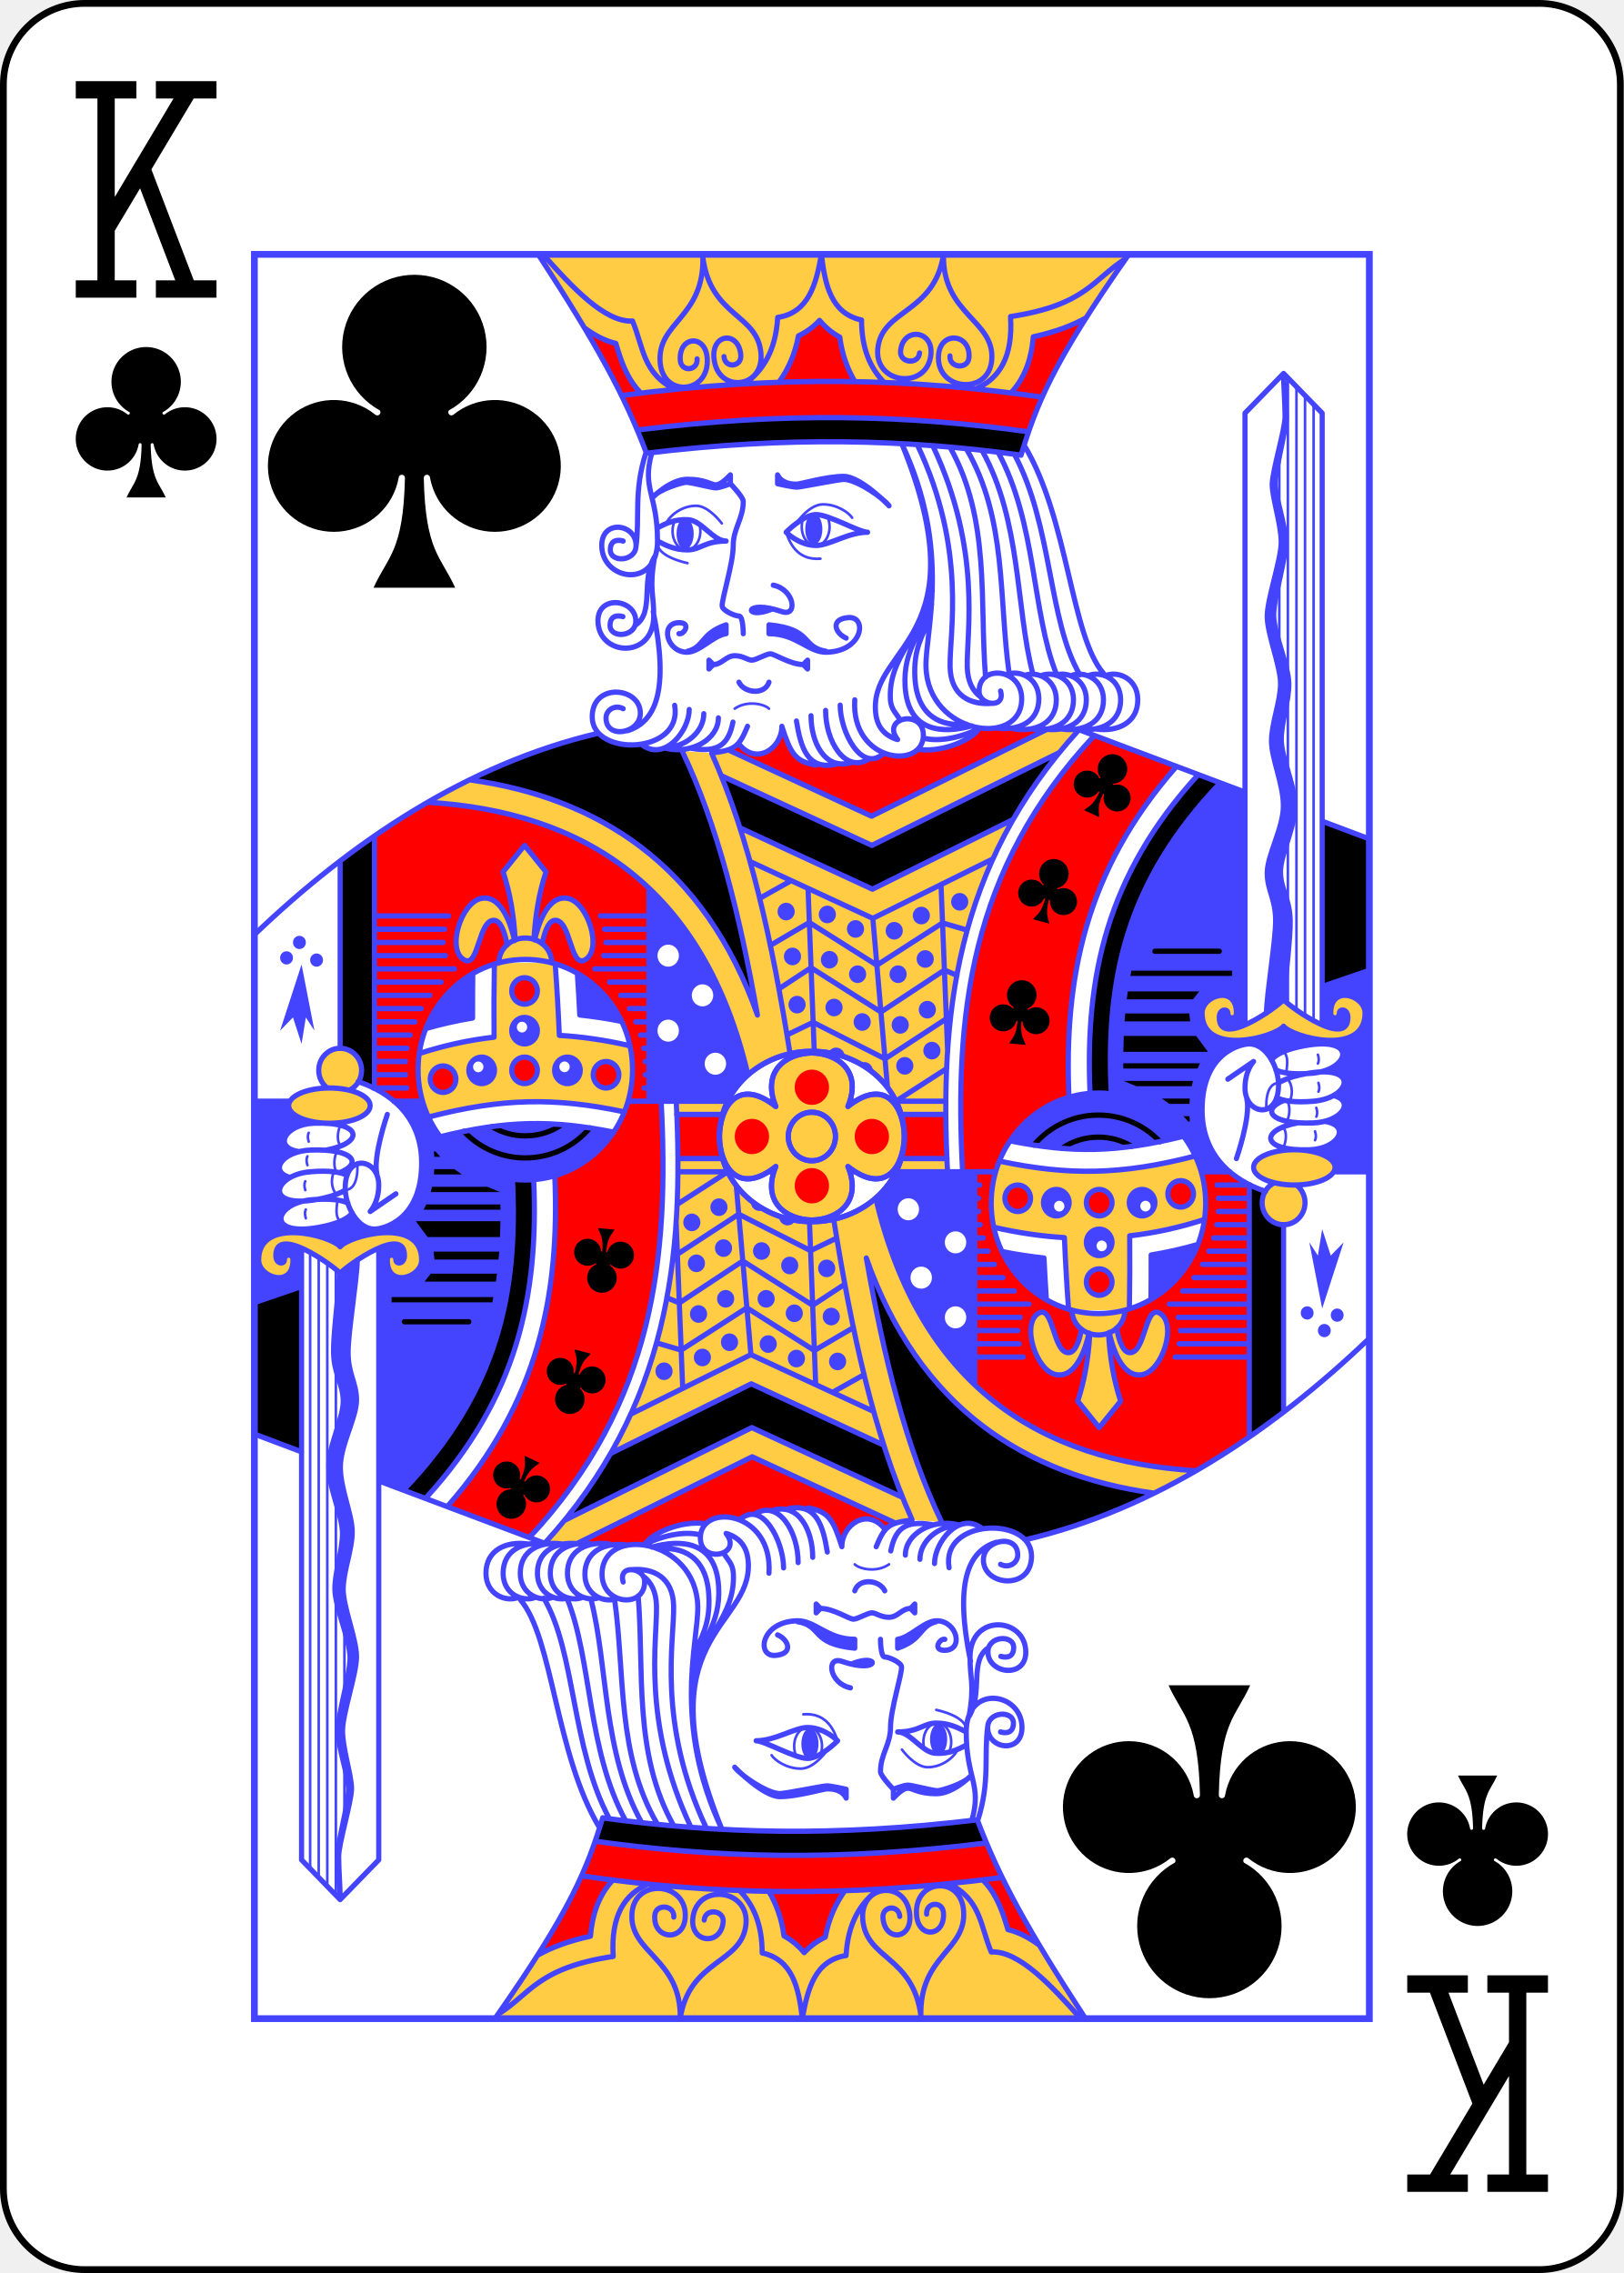
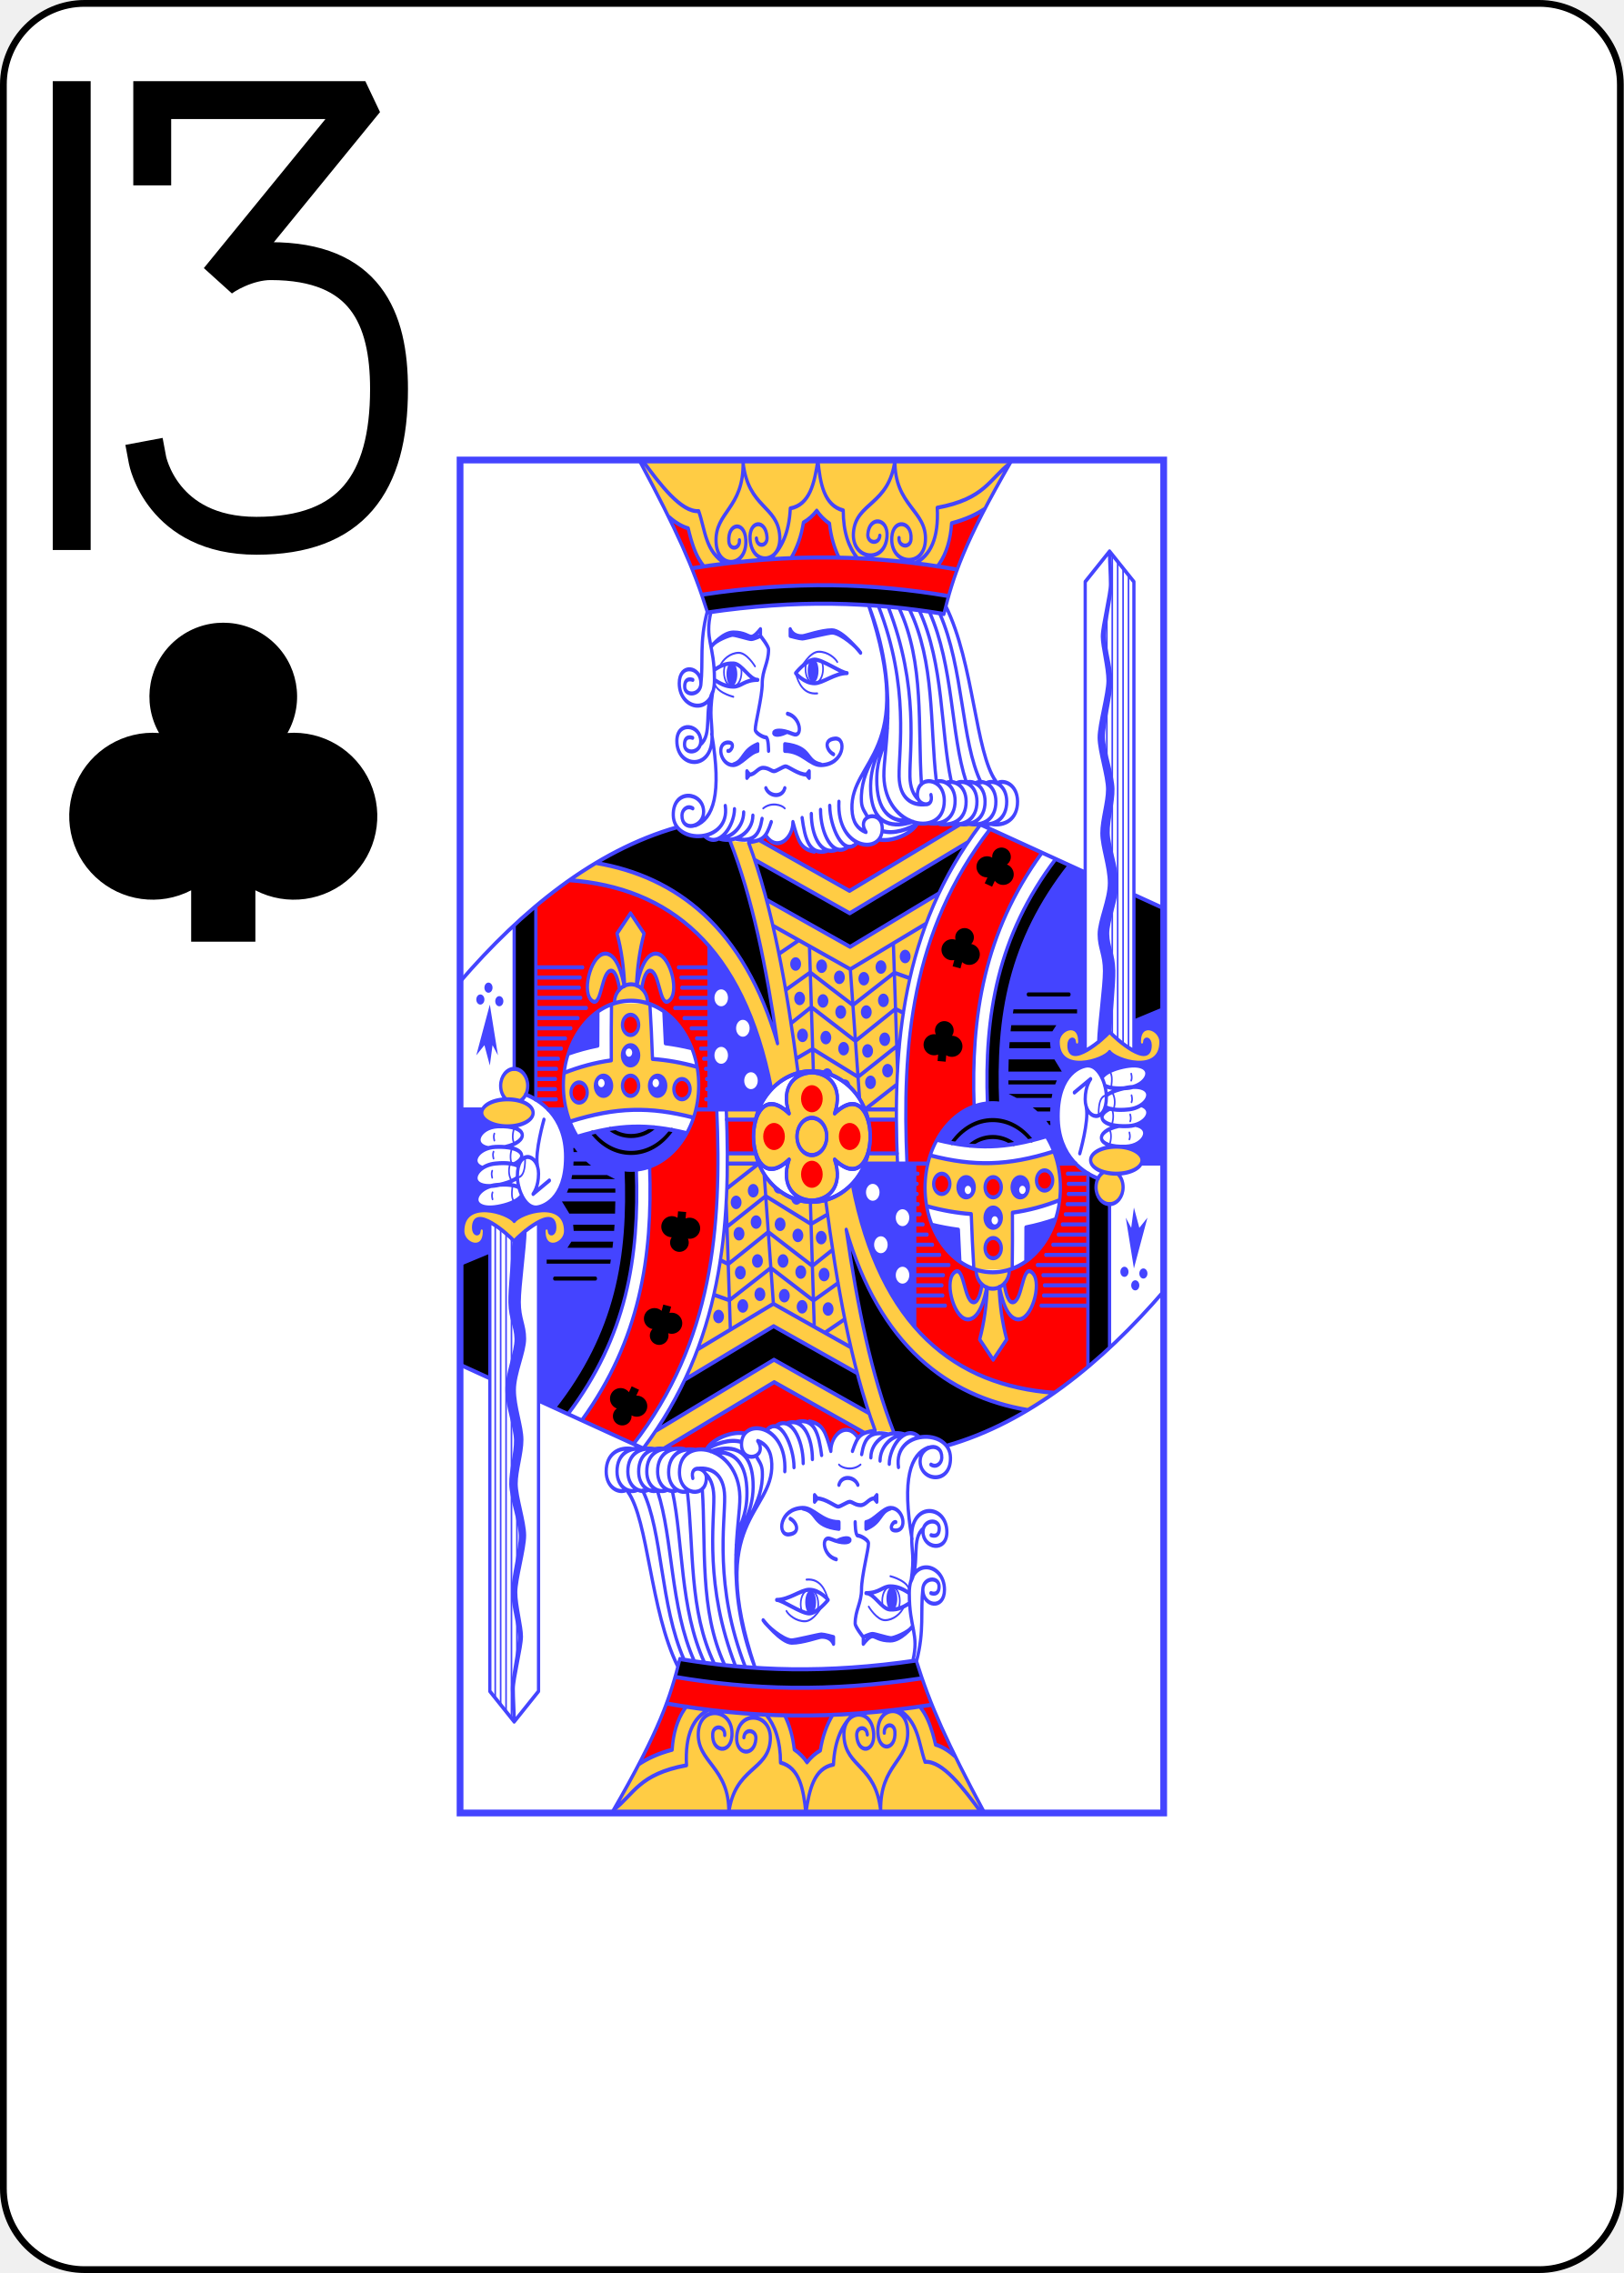
<svg xmlns="http://www.w3.org/2000/svg" xmlns:xlink="http://www.w3.org/1999/xlink" class="card" face="KC" height="3.5in" preserveAspectRatio="none" viewBox="-120 -168 240 336" width="2.5in">
  <defs>
    <symbol id="VCK" viewBox="-500 -500 1000 1000" preserveAspectRatio="xMinYMid">
-       <path d="M-285 -460L-85 -460M-185 -460L-185 460M-285 460L-85 460M85 -460L285 -460M185 -440L-170 155M85 460L285 460M185 440L-10 -70" stroke="black" stroke-width="80" stroke-linecap="square" stroke-miterlimit="1.5" fill="none" />
+       <path d="M-320 450L-320 -460M-150 -320L-150 -460L300 -460L-10 -80C-00 -90 50 -120 100 -120C300 -120 350 0 350 150C350 350 270 460 70 460C-130 460 -160 300 -160 300" stroke="black" stroke-width="80" stroke-linecap="square" stroke-miterlimit="1.5" fill="none" />
    </symbol>
    <symbol id="SCK" viewBox="-600 -600 1200 1200" preserveAspectRatio="xMinYMid">
-       <path d="M30 150C35 385 85 400 130 500L-130 500C-85 400 -35 385 -30 150A10 10 0 0 0 -50 150A210 210 0 1 1 -124 -51A10 10 0 0 0 -110 -65A230 230 0 1 1 110 -65A10 10 0 0 0 124 -51A210 210 0 1 1 50 150A10 10 0 0 0 30 150Z" fill="black" />
+       <path d="M-100 500L100 500L100 340A260 260 0 1 0 200 -150A230 230 0 1 0 -200 -150A260 260 0 1 0 -100 340Z" fill="black" />
    </symbol>
    <symbol id="CK6" preserveAspectRatio="none" viewBox="0 0 1300 2000">
      <path stroke="#44F" stroke-linecap="round" stroke-linejoin="round" stroke-width="3" fill="none" d="M1205,585.225V501.004M1205,664.064V585.225M1205,736.068V664.064M1205,476.729V140M1235,868.537V170M1225,862.945V160M1215,856.566V150M1205,849.232V796.725M1195,230.035V218.912M1195,285.711V230.035M1195,370.186l10e-5,-27.113M1195,440.066V370.186M1200.558,904.105c3.887,4.861 4.604,9.572 2.486,23.824M1205,935c3.887,4.861 6.708,14.032 2.537,24.384M1203.41,958.186c3.887,4.861 4.655,15.264 0.895,23.768M1199.847,989.828c3.887,4.861 3.629,14.443 0.074,22.537M1240,907.258c1.276,3.844 1.458,7.25 0,10M1240.616,939.218c1.276,3.844 1.458,7.25 0,10M1238.152,967.503c1.276,3.844 1.458,7.25 0,10M1236.642,994.179c1.276,3.844 1.458,7.25 0,10M1193.849,939.442C1177.135,940 1180,970 1180,970M480,305c5,-10 19.189,-20 35,-20 15,0 30,20 30,20M630,307.109c0,0 15.591,-23.505 32.587,-23.701 16.869,-0.194 30.733,9.623 34.403,15.199M620,315c5,15 14.811,31.867 40,30M470,325c-3.264,17.638 35,25 35,25M518.899,305.825c0.711,2.408 1.101,5.027 1.101,7.767 0,11.823 -7.264,21.408 -16.225,21.408 -8.961,0 -16.225,-9.585 -16.225,-21.408 0,-4.157 0.898,-8.038 2.453,-11.323M668.26,297.641c1.512,3.253 2.383,7.08 2.383,11.175 0,11.823 -7.264,21.408 -16.225,21.408 -8.961,0 -16.225,-9.585 -16.225,-21.408 0,-3.679 0.703,-7.142 1.943,-10.166M560,515c15,-10 35,-5 40,0" />
-       <use xlink:href="#SCK" height="90" width="90" transform="translate(893,859)scale(1,0.972)rotate(5)translate(-45,-45)" />
-       <use xlink:href="#SCK" height="90" width="90" transform="translate(927,721)scale(1,0.972)rotate(15)translate(-45,-45)" />
-       <use xlink:href="#SCK" height="90" width="90" transform="translate(992,601)scale(1,0.972)rotate(25)translate(-45,-45)" />
+       <use xlink:href="#SCK" height="90" width="90" transform="translate(893,859)scale(1,0.8)rotate(5)translate(-45,-45)" />
+       <use xlink:href="#SCK" height="90" width="90" transform="translate(927,721)scale(1,0.8)rotate(15)translate(-45,-45)" />
+       <use xlink:href="#SCK" height="90" width="90" transform="translate(992,601)scale(1,0.8)rotate(25)translate(-45,-45)" />
    </symbol>
    <symbol id="CK5" preserveAspectRatio="none" viewBox="0 0 1300 2000">
      <path stroke="#44F" stroke-linecap="round" stroke-linejoin="round" stroke-width="6" fill="none" d="M522.899,3.48c9.297,67.907 63.934,63.432 67.753,108.843 3.441,40.921 -51.645,45.49 -54.872,4.551 -2.181,-27.669 29.204,-29.893 31.355,-2.601 1.075,13.646 -18.522,15.272 -19.597,1.625M522.899,3.48C524.357,72.037 469.728,76.624 473.07,122.076c3.011,40.956 58.098,36.388 54.872,-4.551 -2.181,-27.669 -33.506,-24.692 -31.355,2.601 1.075,13.646 20.673,12.021 19.597,-1.625M803.52,0.008c-1.617,68.432 60.021,74.375 56.2,119.751 -3.446,40.92 -65.701,35.012 -62.012,-5.886 2.493,-27.641 37.895,-23.902 35.436,3.364 -1.229,13.633 -23.377,11.53 -22.147,-2.102M803.499,0.01C792.848,67.581 731.196,61.822 726.837,107.146c-3.931,40.874 58.324,46.784 62.012,5.886 2.493,-27.641 -32.977,-30.629 -35.436,-3.364 -1.229,13.633 20.918,15.735 22.147,2.102M881.76,157.364c1.162,-1.191 2.297,-2.424 3.404,-3.7 13.508,-15.578 21.043,-36.194 22.979,-60.173C934.565,87.882 954.374,80.312 970,71.807M840.764,152.609C868.581,141.054 884.669,116.444 881.616,70.528 970.038,57.493 977.856,28.05 1016.116,4.804M384.638,83.186c11.354,8.151 23.456,14.705 36.844,17.809 3.267,10.612 6.91,23.055 14.428,36.765 3.727,6.796 8.659,13.439 14.821,19.612M490.657,153.044C452.771,135.41 453.483,104.497 440.895,75.58 408.942,77.337 370.459,37.367 336.36,-0.2M611.364,145.179c10.925,-14.516 19.051,-32.222 22.987,-52.756 9.534,-4.369 17.877,-10.464 24.628,-17.581 6.334,7.509 14.316,14.094 23.585,19.026 2.55,19.152 8.806,36.11 17.69,50.523M661.111,-4.759348e-7C654.888,34.596 646.015,66.138 610.121,71.521 608.01,108.173 593.554,131.478 571.811,146.878M734.47,145.372C718.002,129.079 707.963,106.586 707.944,74.453 672.417,66.93 665.355,34.91 661.111,-4.759348e-7c0,0 0,0 0,0M1019.418,0.214C930.312,123.368 911.818,170.701 893.877,227.738M331.331,0.603C399.557,102.391 431.379,159.184 457.191,225.525M446.332,199.147c173.564,-21.015 316.127,-17.023 456.431,1.998M457.051,225.432c165.82,-19.487 302.234,-15.745 436.89,2.144M428.129,160.035c187.255,-23.821 340.462,-19.284 490.611,1.877M-0.065,771.262C113.128,665.907 248.106,577.56 401.371,542.796M1155,609.634 959.395,538.071M1300,662.683l-55,-20.122M924.371,538.304 719.572,636.91 552.273,561.626M544.177,590.88 720,670 938.568,564.763M566.03,650.06l154.613,69.575 163.991,-78.958M577.896,688.297l143.174,64.427 140.143,-67.476M647.054,757.407l78.748,48.387 76.561,-47.889M649.065,808.666l81.47,50.197 74.01,-47.519M651.494,870.604l83.774,41.328 71.531,-45.383M800.589,714.438l7.728,189.336M625.965,709.928l-36.854,20.102M647.055,757.407l-45.62,26.06M649.065,808.666l-37.577,23.997M651.494,870.604 620.961,884.876M802.363,757.904l28.806,8.172M806.798,866.548l4.647,2.216M804.545,811.344l14.644,6.01M605.783,960 599.283,960M700.717,960l-6.5,-10e-6M460,960 460,718.461M440.885,924.274a125,125 0 0 1 -125,125 125,125 0 0 1 -125,-125 125,125 0 0 1 125,-125 125,125 0 0 1 125,125v0M961.508,538.871C815.969,693.799 799.004,865.22 808.188,1039.996M825.704,1039.985C816.305,864.718 832.722,697.903 979.428,545.419M949.775,955.531C943.889,822.19 968.125,698.475 1075.097,580.488M999.086,951.68C992.442,822.224 1015.816,711.505 1126.139,599.147M974.32,951.086C968.491,820.681 992.685,704.047 1100.521,589.751M677.5,1000A27.5,27.5 0 0 1 650,1027.5 27.5,27.5 0 0 1 622.5,1000 27.5,27.5 0 0 1 650,972.5 27.5,27.5 0 0 1 677.5,1000v0M692.055,965.938C709.004,925.848 680.221,905.826 650,905.238c-30.221,0.587 -59.004,20.61 -42.055,60.699 -45,-34.547 -65.377,2.234 -65.636,34.062 0.259,31.828 20.636,68.61 65.636,34.062 -16.95,40.089 11.834,60.112 42.055,60.699 30.221,-0.587 59.004,-20.61 42.055,-60.699 45,34.547 65.377,-2.234 65.636,-34.062 -0.259,-31.828 -20.636,-68.61 -65.636,-34.062v0M498.674,562.882c41.321,84.043 67.265,185.872 87.853,299.418C556.316,778.594 509.835,715.502 450.533,671.752 393.438,629.63 325.648,605.784 251.28,595.714M196.201,960H162.654M140,659.363V940M100,687.779V900M1214.918,1054.939A25,25 0 0 1 1225,1075v0a25,25 0 0 1 -25,25 25,25 0 0 1 -25,-25 25,25 0 0 1 14.281,-22.585M1179.074,1062.185C1156.123,1055.045 1105,1032.163 1105,970c0,-65 45,-75 55,-75 20,0 34.105,26.642 34.105,46.642 0,40 -39.105,33.772 -39.105,3.358 0,-20 10,-30 10,-30l-30,20M1260,1035a47.5,20 0 0 1 -47.5,20 47.5,20 0 0 1 -47.5,-20 47.5,20 0 0 1 47.5,-20 47.5,20 0 0 1 47.5,20v0M1193.849,939.442C1199.452,935.884 1208.185,932.532 1220,930v0c70,-15 59.845,26.263 15,30 -21.683,1.807 -36.039,-0.242 -43.223,-4.09M1258.165,953.489c25.294,6.414 10.023,30.033 -24.041,31.153 -50.432,1.659 -60.461,-15.413 -33.333,-25.699M1247.535,982.835c31.398,4.087 17.286,31.032 -17.147,32.231 -56.677,1.973 -59.351,-22.549 -13.184,-30.637M1185.958,913.445c3.48,-5.511 14.34,-11.303 32.413,-15.176v0c70,-15 59.845,26.263 15,30 -20.954,1.746 -35.065,-0.109 -42.474,-3.708M1157.097,957.322C1162.097,977.322 1145,1025 1145,1025M1155,873.428V180l45,-45 45,45v693.428M1105,860c0,-20 40,-32.707 40,0 0,7.453 -10,7.533 -10,0 0,-5 -9.929,-5.124 -10,5 -0.247,34.999 65,-10 75,-20 10,10 75.247,54.999 75,20 -0.071,-10.124 -10,-10 -10,-5 0,7.533 -10,7.453 -10,0 0,-32.707 40,-20 40,0 0,50 -85,27.6 -95,15 -10,12.6 -95,35 -95,-15v0M1200.408,845.624c1.908,-27.812 7.833,-71.455 7.302,-90.895 -0.682,-24.991 -10.74,-33.899 -11.286,-53.891 -0.546,-19.993 17.447,-51.39 16.765,-76.381 -0.682,-24.991 -15.3,-53.223 -15.846,-73.216 -0.546,-19.993 9.326,-45.271 8.781,-65.264 -0.546,-19.993 -17.089,-55.86 -17.634,-75.853 -0.546,-19.993 14.55,-64.526 14.005,-84.519 -0.546,-19.993 -11.856,-50.106 -12.265,-65.1 -0.409,-14.994 13.301,-62.439 12.892,-77.433C1202.711,168.078 1200.447,149.679 1200,135c-0.037,15.315 1.716,33.768 1.716,48.768 0,15 -15,62.053 -15,77.053 0,15 10.484,45.411 10.484,65.411 0,20 -16.305,64.105 -16.305,84.105 0,20 15.558,56.305 15.558,76.305 0,20 -10.558,45 -10.558,65 0,20 13.842,48.621 13.842,73.621 0,25 -18.842,55.895 -18.842,75.895 0,20 9.811,29.179 9.811,54.179 0,23.257 -10.174,80.862 -10.747,104.862M203.405,977.834c85.591,-21.582 147.294,-22.233 227.62,-5.818M279.805,804.715c-0.507,27.74 -0.591,55.303 -0.357,82.688 -30.264,3.329 -59.225,9.709 -87.14,18.529M350.728,804.292c2.057,26.958 3.642,53.992 4.812,81.079 26.316,1.508 53.676,5.313 82.16,11.718M217.225,1000.164c76.071,-18.433 129.859,-19.104 201.299,-5.165M254.644,815.468c-0.216,16.81 -0.265,33.535 -0.23,50.209 -18.617,2.97 -36.774,6.973 -54.477,11.922M428.173,869.543c-16.592,-3.257 -32.855,-5.668 -48.802,-7.302 -0.814,-15.765 -1.727,-31.52 -2.813,-47.256M330,880a15,15 0 0 1 -15,15 15,15 0 0 1 -15,-15 15,15 0 0 1 15,-15 15,15 0 0 1 15,15v0M330,835a15,15 0 0 1 -15,15 15,15 0 0 1 -15,-15 15,15 0 0 1 15,-15 15,15 0 0 1 15,15v0M330,925a15,15 0 0 1 -15,15 15,15 0 0 1 -15,-15 15,15 0 0 1 15,-15 15,15 0 0 1 15,15v0M280,925a15,15 0 0 1 -15,15 15,15 0 0 1 -15,-15 15,15 0 0 1 15,-15 15,15 0 0 1 15,15v0M235,935a15,15 0 0 1 -15,15 15,15 0 0 1 -15,-15 15,15 0 0 1 15,-15 15,15 0 0 1 15,15v0M380,925a15,15 0 0 1 -15,15 15,15 0 0 1 -15,-15 15,15 0 0 1 15,-15 15,15 0 0 1 15,15v0M425,930a15,15 0 0 1 -15,15 15,15 0 0 1 -15,-15 15,15 0 0 1 15,-15 15,15 0 0 1 15,15v0M285.242,803.2a30.653,27.5 0 0 1 -0.01,-0.7 30.653,27.5 0 0 1 30.653,-27.5 30.653,27.5 0 0 1 30.653,27.5v0a30.653,27.5 0 0 1 -0.011,0.741M303.336,777.964C300.167,763.716 289.4,725.933 265,730c-23.937,3.989 -41.639,59.017 -20,70 16.945,8.601 16.09,-46.873 35,-45 9.353,0.926 13.581,21.494 14.691,28.027M304.095,777.143c4.4e-4,0.008 8.8e-4,0.016 10e-4,0.024M325.938,776.554C327.446,750.406 331.614,724.785 340,700l-25,-30 -25,30c8.449,24.971 12.617,50.791 14.095,77.143M325.937,776.57c3e-4,-0.005 6.1e-4,-0.011 9.1e-4,-0.016M335.565,781.59C336.989,773.911 341.253,755.866 350,755c18.91,-1.873 18.055,53.601 35,45 21.639,-10.983 3.937,-66.011 -20,-70 -24.002,-4 -34.812,32.494 -38.175,47.247M177.596,945l-38.541,10e-6M176.176,930 140,930M176.207,915 140,915M178.039,900 140,900M181.582,885l-41.582,10e-6M187.125,870 140,870M194.607,855l-54.607,-2e-5M204.609,840 140,840M217.781,825l-77.781,2e-5M233.264,810l-93.264,-3e-5M222.865,795 140,795M220.217,780l-80.217,2e-5M221.762,765 140,765M226.447,750H140M460,945h-5.826M460,930h-4.406M460,915h-4.436M460,900h-6.271M460,885h-9.812M460,870H444.662M460,855H437.189M460,840h-32.812M460,825l-46.006,10e-6M460,810l-63.174,-10e-6M460,795H407.115M460,780H409.783M460,765H408.238M460,750H403.553M1300,1040h-41.57M1245,830l55,-18.333M865.539,536.833c25.59,3.759 49.271,-7.043 49.106,-33.284 -0.151,-23.912 -23.268,-33.143 -37.899,-27.026M885.893,538.011c25.59,3.759 49.271,-7.043 49.106,-33.284 -0.146,-23.15 -21.819,-32.541 -36.477,-27.564M905.893,538.011c25.59,3.759 49.271,-7.043 49.106,-33.284 -0.151,-23.912 -23.268,-33.143 -37.899,-27.026M920.893,538.011c25.59,3.759 49.271,-7.043 49.106,-33.284 -0.144,-22.841 -21.244,-32.288 -35.886,-27.755M940.893,538.011c25.59,3.759 49.271,-7.043 49.106,-33.284 -0.151,-23.912 -23.268,-33.143 -37.899,-27.026M960.893,538.011c25.59,3.759 49.271,-7.043 49.106,-33.284 -0.151,-23.912 -23.268,-33.143 -37.899,-27.026M980.893,538.011c25.59,3.759 49.271,-7.043 49.106,-33.284 -0.151,-23.912 -23.268,-33.143 -37.899,-27.026M754.939,214.828c58.346,120.263 27.109,213.533 28.095,252.466C785,545 895,560 894.644,503.549 894.424,468.549 845,465 845,495c-0.589,16.604 31.333,20.568 25,0M772.98,215.893c58.234,119.781 37.199,213.163 38.182,251.981 0.82,32.388 23.432,43.343 49.503,41.019M791.001,216.953c57.746,119.272 39.18,212.217 40.16,250.92 0.414,16.365 6.392,27.258 15.569,33.731M811.034,218.617c47.441,81.937 34.363,176.107 41.472,260.645M830.075,220.354C877.756,299.707 867.694,390.717 880.005,475M848.35,222.124c45.916,80.088 39.247,178.279 59.153,252.778M867.13,224.324c44.889,80.253 39.318,181.402 67.873,251.109M886.073,226.539c44.622,81.12 39.369,189.049 76.428,250.118M897.635,216.501C949.209,300.14 951.802,432.027 990,475M774.524,561.152C804.212,565.214 839.251,548.55 845,537.053M755,215C846.368,433.509 720.994,442.801 724.062,515.888 724.908,536.029 735,545 748.285,549.575M779.956,548.381c21.553,5.252 48.56,-2.6 66.067,-11.301M790.445,381.673c-9.302,47.959 -51.778,73.173 -48.878,123.24 0.654,11.282 7.62,16.121 11.394,23.114M789.697,396.481c-10.502,31.11 -33.464,50.383 -31.002,92.875 3.099,53.494 45.332,53.94 77.633,45.163M788.25,411.562c-8.795,19.553 -20.033,35.141 -18.103,68.44 2.595,44.789 31.606,55.442 59.938,52.572M700,505c-4.579,71.226 80,80 80,40 0,-30 -50,-20 -30,5M683,511c0,30 24.833,77.835 51.129,54.581M666,517c0,35 22.575,70.896 49.356,55.678M649,523c0,30 16,62 46.421,53.226M632,529c5,30 13,56 45.453,49.033M615,535c10,30 15,40 39.615,43.97M575,535c-10,23.797 -15.385,26.851 -40,30M558,530.241C553,554.038 542.453,565.526 510,560M541,525.481C541,549.278 510.421,566.959 480,560M507,515.962c0,23.797 -28.117,58.868 -54.413,40.421M490,511.203C500,566.729 395,570 393.916,525.213 392.943,484.997 450,490 450,520c0,23.643 -40.818,30.224 -40,5 0.266,-8.218 10,-15 20,-10M565,555c20,25 50,5 50,-20M524,520.722c0,20.171 -20.534,37.883 -45.319,38.573M463.466,224.87C451.463,265.442 470,272.05 470,325c0,55 -65,45 -65,5 0,-30 40,-25 40,0 0,18.405 -30,20 -30,5 0,-15 15,-10 15,-10M456.513,224.828c-14.602,44.608 -6.856,72.643 -11.642,107.215M429.684,410.692c0,0 -15,-5 -15,10 0,15 30,13.405 30,-5 0,-25 -44.105,-30.411 -44.105,-0.411 0,40 64.421,44.718 65,-5C465.877,384.618 460,380 466.736,342.638 450,370 466.9,406.048 444.105,420.411M465,405c18.917,89.457 2.83,125.099 -30,135M465,275c0,0 20,-20 40,-20 20,0 27.543,6.061 32.537,6.305C543.061,261.576 550,255 555,250v10c0,0 -12.053,4.663 -17.053,4.663 -5,0 -26.044,-5.808 -34.179,-6.305C499.795,258.115 471.543,266.395 465,275M740,285c0,0 -32.906,-33.284 -52.906,-33.284 -20,0 -49.3,8.524 -54.294,8.768C627.276,260.755 615,260 610,250v10c0,0 17.389,3.842 22.389,3.842 5,0 50.166,-9.234 55.936,-8.768C704.21,256.356 733.457,276.395 740,285M555,260c0,0 15,15 15,20 0,20 -11.716,30.411 -11.716,50.411 0,20 -13.284,59.589 -12.874,68.284C545.646,403.689 560,410 565,410c5,0 5,20 5,20M605,375c25,5 28.974,36.325 10,30 -45,-15 -45,10 -12.537,-2.463M530,460v10l5,-5 -5,-5v0M645,460v10l-5,-5 5,-5v0M535,465c10,0 15,-10 25,-10 10,0 15,5 20,5 5,0 16.568,-7.126 21.568,-7.126C606.568,452.874 625,465 640,465M565,485c5.861,12.36 30,15 35,0M470,310c10,-5 20,-10 35.747,-9.179C521.537,301.644 535,325 550,325c-25,0 -30,10 -45,10 -15,0 -25,-5 -35,-10M620,315c0,0 20,-20 35,-20 15,0 50,20 60,20 -22.347,-0.051 -44.764,15 -60,15 -20,0 -35,-15 -35,-15M495,430c5.819,1.439 15,-12.658 0,-12.446 -22.653,0.321 -14.297,33.469 9.464,33.432C519.068,450.963 535,432.099 550,430v-10c-30,10 -25,25 -45,30M690,435c-12.381,-5 -19.673,-21.471 2.428,-23.217C715,410 710,450 667.297,450.986 645.72,451.484 632.317,430 600,430v-10c52.098,5 36.947,25 66.505,30M757.847,1000A107.847,96.548 0 0 1 650,1096.548 107.847,96.548 0 0 1 542.153,1000 107.847,96.548 0 0 1 650,903.452 107.847,96.548 0 0 1 757.847,1000v0M533.149,565.48c44.801,97.376 70.461,213.438 91.431,340.761M721.07,752.725 738.183,944.621M645.539,718.736l7.249,184.842M551.963,960 435.613,960M806.262,960 748.01,960M748.007,959.995l59.21,-37.006M201.986,621.105c182.606,10.658 322.191,96.312 373.563,309.079M754.227,975h51.22M492.499,975h52.346" />
    </symbol>
    <symbol id="CK4" preserveAspectRatio="none" viewBox="0 0 1300 2000">
      <path fill="black" d="M672.932,185.051c-70.695,-0.111 -145.242,4.245 -226.6,14.096l10.719,26.285c165.82,-19.487 302.234,-15.744 436.891,2.145l8.82,-26.432C828.225,191.039 753.053,185.177 672.932,185.051ZM401.371,542.795c-51.871,11.766 -101.648,29.669 -149.643,52.605 73.92,10.384 141.71,34.23 198.805,76.352 59.302,43.75 105.782,106.842 135.994,190.549C565.939,748.755 539.995,646.926 498.674,562.883L425,555ZM938.568,564.764 720,670 544.178,590.879l21.852,59.182 154.613,69.574 163.99,-78.959zm161.953,24.988C992.685,704.048 968.491,820.681 974.32,951.086l24.766,0.594C992.443,822.223 1015.815,711.504 1126.139,599.146ZM1245,642.299v187.727l55,-18.357V662.613ZM139.914,659.406c-13.638,9.143 -39.99,28.348 -39.99,28.348L100,900c13.807,0 25,11.193 25,25 0,4.939 -1.431,9.543 -4.184,13.057 5.064,1.281 12.006,3.796 19.5,7.492L140,940ZM1050,787c-4.057,-0.057 -4.057,6.057 0,6h75c4.057,0.057 4.057,-6.057 0,-6zm-27.457,25 -1.141,6H1140v-6zm-4.174,23.5 -1.242,9h77.267l7.236,-9zm-2.996,25 -0.814,9h76.51l-1.035,-9zm-1.726,25.5 -0.492,18h98.631l-13.719,-18zm-0.602,31 0.133,6h86.402l3.066,-6zm0.447,20 14.803,6h64.621l1.395,-6zm44.559,20 8.865,6h23.383l0.357,-6zm25.17,20 5.519,6h2.035l-0.543,-6zm-725.148,6.648a3,3 0 0 0 -1.604,0.529c-11.457,7.663 -25.357,12.096 -40.584,12.096 -13.727,0 -26.375,-3.605 -37.129,-9.928a3,3 0 1 0 -3.041,5.172c11.669,6.861 25.391,10.756 40.17,10.756 16.394,0 31.485,-4.793 43.92,-13.109a3,3 0 0 0 -1.732,-5.516zm33.119,3.672a3,3 0 0 0 -2.297,1.055c-17.731,20.208 -43.762,32.898 -73.01,32.898 -27.389,0 -51.952,-11.127 -69.527,-29.137a3,3 0 1 0 -4.295,4.189c18.666,19.127 44.806,30.947 73.822,30.947 30.986,0 58.688,-13.479 77.52,-34.941a3,3 0 0 0 -2.213,-5.012z" />
    </symbol>
    <symbol id="CK3" preserveAspectRatio="none" viewBox="0 0 1300 2000">
      <path fill="#44F" d="M1200,135c-0.037,15.315 1.717,33.768 1.717,48.768 0,15 -15,62.053 -15,77.053 0,15 10.484,45.412 10.484,65.412 0,20 -16.307,64.104 -16.307,84.104 0,20 15.559,56.307 15.559,76.307 0,20 -10.559,45 -10.559,65 0,20 13.842,48.621 13.842,73.621 0,25 -18.842,55.895 -18.842,75.895 0,20 9.812,29.178 9.812,54.178 0,23.257 -10.175,80.864 -10.748,104.863l20.449,-14.576c1.908,-27.812 7.832,-71.454 7.301,-90.895 -0.682,-24.991 -10.739,-33.898 -11.285,-53.891 -0.546,-19.993 17.448,-51.39 16.766,-76.381 -0.682,-24.991 -15.302,-53.224 -15.848,-73.217 -0.546,-19.993 9.327,-45.271 8.781,-65.264 -0.546,-19.993 -17.089,-55.859 -17.635,-75.852 -0.546,-19.993 14.552,-64.527 14.006,-84.52 -0.546,-19.993 -11.856,-50.105 -12.266,-65.1 -0.409,-14.994 13.302,-62.439 12.893,-77.434C1202.712,168.078 1200.447,149.679 1200,135ZM652.26,294.029a10,17.5 0 0 0 -10,17.5 10,17.5 0 0 0 10,17.5 10,17.5 0 0 0 10,-17.5 10,17.5 0 0 0 -10,-17.5zm-150.045,5.174a10,17.5 0 0 0 -10,17.5 10,17.5 0 0 0 10,17.5 10,17.5 0 0 0 10,-17.5 10,17.5 0 0 0 -10,-17.5zM550,420c-30,10 -25,25 -45,30l-0.535,0.986C519.068,450.964 535,432.099 550,430Zm50,0v10c32.317,0 45.721,21.485 67.297,20.986L666.506,450C636.948,445 652.098,425 600,420Zm526,179.061c-110.185,112.444 -133.558,223.164 -127.121,352.562 49.771,5.739 90.761,41.014 104.746,88.152l33.434,0.154C1119.776,1025.488 1105,1003.421 1105,970c0,-65 45,-75 55,-75 10.714,0 19.736,7.646 25.881,18.133 3.557,-5.198 14.418,-10.991 32.49,-14.863 66.707,-14.294 60.623,22.506 20.529,29.049 36.973,-3.507 38.855,15.323 19.521,26.08 21.321,5.563 13.378,23.555 -10.729,29.428 31.239,4.095 17.127,31.041 -17.062,32.982 17.353,3.768 29.369,10.889 29.369,19.191 0,1.834 -0.586,3.61 -1.627,5.148L1300,1040.029V662.668l-55,-20.164 -0.103,230.912c16.051,6.826 30.219,7.928 30.104,-8.416 -0.071,-10.124 -10,-10 -10,-5 0,7.533 -10,7.453 -10,0 0,-32.707 40,-20 40,0 0,50 -85,27.6 -95,15 -4.206,5.299 -21.68,12.325 -40.516,14.977 -0.269,0.038 -0.539,0.075 -0.809,0.111 -1.133,0.152 -2.269,0.292 -3.408,0.41C1130.54,893.06 1105,887.407 1105,860c0,-20 40,-32.707 40,0 0,7.453 -10,7.533 -10,0 0,-5 -9.929,-5.124 -10,5 -0.114,16.128 13.68,15.268 29.783,8.551L1155,609.209Zm112.9,328.258c-1.969,0.187 -4.011,0.42 -6.182,0.738 2.14,-0.166 4.202,-0.415 6.182,-0.738zM460.174,718.588 459.896,960 550.65,960.072 575.322,929.25C552.679,836.103 513.073,767.382 460.174,718.588Zm362.207,5.328a10,10 0 0 0 -10,10 10,10 0 0 0 10,10 10,10 0 0 0 10,-10 10,10 0 0 0 -10,-10zM620,735a10,10 0 0 0 -10,10 10,10 0 0 0 10,10 10,10 0 0 0 10,-10 10,10 0 0 0 -10,-10zm48.029,3.283a10,10 0 0 0 -10,10 10,10 0 0 0 10,10 10,10 0 0 0 10,-10 10,10 0 0 0 -10,-10zm109.605,1.232a10,10 0 0 0 -10,10 10,10 0 0 0 10,10 10,10 0 0 0 10,-10 10,10 0 0 0 -10,-10zm-76.764,15.189a10,10 0 0 0 -10,10 10,10 0 0 0 10,10 10,10 0 0 0 10,-10 10,10 0 0 0 -10,-10zm45.154,2.053a10,10 0 0 0 -10,10 10,10 0 0 0 10,10 10,10 0 0 0 10,-10 10,10 0 0 0 -10,-10zM52.5,772.5a7.5,7.5 0 0 0 -7.5,7.5 7.5,7.5 0 0 0 7.5,7.5 7.5,7.5 0 0 0 7.5,-7.5 7.5,7.5 0 0 0 -7.5,-7.5zm430,10c6.904,0 12.5,5.596 12.5,12.5 0,6.904 -5.596,12.5 -12.5,12.5 -6.904,0 -12.5,-5.596 -12.5,-12.5 0,-6.904 5.596,-12.5 12.5,-12.5zm144.889,3.402a10,10 0 0 0 -10,10 10,10 0 0 0 10,10 10,10 0 0 0 10,-10 10,10 0 0 0 -10,-10zm154.762,2.875a10,10 0 0 0 -10,10 10,10 0 0 0 10,10 10,10 0 0 0 10,-10 10,10 0 0 0 -10,-10zm-111.658,0.82a10,10 0 0 0 -10,10 10,10 0 0 0 10,10 10,10 0 0 0 10,-10 10,10 0 0 0 -10,-10zM37.5,790a7.5,7.5 0 0 0 -7.5,7.5 7.5,7.5 0 0 0 7.5,7.5 7.5,7.5 0 0 0 7.5,-7.5 7.5,7.5 0 0 0 -7.5,-7.5zm35,2.5A7.5,7.5 0 0 0 65,800 7.5,7.5 0 0 0 72.5,807.5 7.5,7.5 0 0 0 80,800 7.5,7.5 0 0 0 72.5,792.5ZM55,805l-25,75 15,-15 10,30 5,-30 10,15zm648.334,1.018a10,10 0 0 0 -10,10 10,10 0 0 0 10,10 10,10 0 0 0 10,-10 10,10 0 0 0 -10,-10zm47.207,0a10,10 0 0 0 -10,10 10,10 0 0 0 10,10 10,10 0 0 0 10,-10 10,10 0 0 0 -10,-10zm-373.895,9.004c0.997,15.698 1.91,31.454 2.725,47.219 15.947,1.634 32.21,4.046 48.732,7.035 -11.308,-23.03 -29.273,-41.879 -51.457,-54.254zM254.529,815.438c-24.402,13.713 -43.634,35.351 -54.459,61.779 17.57,-4.566 35.727,-8.569 54.344,-11.539 -0.036,-16.674 0.013,-33.4 0.115,-50.24zM522.5,827.5c6.904,0 12.5,5.596 12.5,12.5 0,6.904 -5.596,12.5 -12.5,12.5 -6.904,0 -12.5,-5.596 -12.5,-12.5 0,-6.904 5.596,-12.5 12.5,-12.5zm110.227,13a10,10 0 0 0 -10,10 10,10 0 0 0 10,10 10,10 0 0 0 10,-10 10,10 0 0 0 -10,-10zm43.104,3.285a10,10 0 0 0 -10,10 10,10 0 0 0 10,10 10,10 0 0 0 10,-10 10,10 0 0 0 -10,-10zm108.783,2.463a10,10 0 0 0 -10,10 10,10 0 0 0 10,10 10,10 0 0 0 10,-10 10,10 0 0 0 -10,-10zm-75.943,13.957a10,10 0 0 0 -10,10 10,10 0 0 0 10,10 10,10 0 0 0 10,-10 10,10 0 0 0 -10,-10zm44.336,3.285a10,10 0 0 0 -10,10 10,10 0 0 0 10,10 10,10 0 0 0 10,-10 10,10 0 0 0 -10,-10zM315,865a15,15 0 0 0 -15,15 15,15 0 0 0 15,15 15,15 0 0 0 15,-15 15,15 0 0 0 -15,-15zm167.5,2.5c6.904,0 12.5,5.596 12.5,12.5 0,6.904 -5.596,12.5 -12.5,12.5 -6.904,0 -12.5,-5.596 -12.5,-12.5 0,-6.904 5.596,-12.5 12.5,-12.5zm-170.459,2.441a6.026,6.074 0 0 1 6.027,6.074 6.026,6.074 0 0 1 -6.027,6.074 6.026,6.074 0 0 1 -6.025,-6.074 6.026,6.074 0 0 1 6.025,-6.074zm477.91,22.693a10,10 0 0 0 -10,10 10,10 0 0 0 10,10 10,10 0 0 0 10,-10 10,10 0 0 0 -10,-10zm-111.658,6.568a10,10 0 0 0 -9.105,5.867l19.084,4.783a10,10 0 0 0 0.021,-0.65 10,10 0 0 0 -10,-10zM537.5,905c6.904,0 12.5,5.596 12.5,12.5 0,6.904 -5.596,12.5 -12.5,12.5 -6.904,0 -12.5,-5.596 -12.5,-12.5 0,-6.904 5.596,-12.5 12.5,-12.5zm220.842,4.877a10,10 0 0 0 -10,10 10,10 0 0 0 10,10 10,10 0 0 0 10,-10 10,10 0 0 0 -10,-10zM265,910a15,15 0 0 0 -15,15 15,15 0 0 0 15,15 15,15 0 0 0 15,-15 15,15 0 0 0 -15,-15zm100,0a15,15 0 0 0 -15,15 15,15 0 0 0 15,15 15,15 0 0 0 15,-15 15,15 0 0 0 -15,-15zm-3.393,4.941a6.026,6.074 0 0 1 6.025,6.074 6.026,6.074 0 0 1 -6.025,6.074 6.026,6.074 0 0 1 -6.027,-6.074 6.026,6.074 0 0 1 6.027,-6.074zM261.025,915a6.026,6.074 0 0 1 6.027,6.074 6.026,6.074 0 0 1 -6.027,6.074A6.026,6.074 0 0 1 255,921.074 6.026,6.074 0 0 1 261.025,915Zm450.107,0.623a10,10 0 0 0 -5.623,1.732l15.465,10.043a10,10 0 0 0 0.158,-1.775 10,10 0 0 0 -10,-10zm-385.545,69.748c-33.881,0.246 -68.068,5.053 -108.615,14.904 22.599,29.839 58.518,48.998 98.912,48.998 42.75,0 80.488,-21.459 102.834,-54.234 -33.579,-6.552 -63.236,-9.885 -93.131,-9.668z" />
    </symbol>
    <symbol id="CK2" preserveAspectRatio="none" viewBox="0 0 1300 2000">
      <path fill="red" d="M330,835a15,15 0 0 1 -15,15 15,15 0 0 1 -15,-15 15,15 0 0 1 15,-15 15,15 0 0 1 15,15zM330,925a15,15 0 0 1 -15,15 15,15 0 0 1 -15,-15 15,15 0 0 1 15,-15 15,15 0 0 1 15,15zM235,935a15,15 0 0 1 -15,15 15,15 0 0 1 -15,-15 15,15 0 0 1 15,-15 15,15 0 0 1 15,15zM425,930a15,15 0 0 1 -15,15 15,15 0 0 1 -15,-15 15,15 0 0 1 15,-15 15,15 0 0 1 15,15zM139.82,945.306c7.62,3.718 15.839,8.658 23.19,14.922l33.176,-0.048c-3.453,-11.245 -5.302,-23.36 -5.302,-35.905 10e-6,-58.338 39.964,-107.342 94.008,-121.128l0.349,0.054c-0.007,-0.233 -0.01,-0.466 -0.01,-0.7 0,-7.817 3.635,-14.872 9.465,-19.676C293.581,776.494 289.353,755.926 280,755c-18.91,-1.873 -18.055,53.601 -35,45 -21.639,-10.983 -3.937,-66.011 20,-70 24.4,-4.067 35.167,33.716 38.336,47.964l0.759,-0.82C302.617,750.791 298.449,724.971 290,700l25,-30 25,30c-8.386,24.785 -12.554,50.406 -14.062,76.554l0.887,0.693C330.188,762.494 340.998,726 365,730c23.937,3.989 41.639,59.017 20,70 -16.945,8.601 -16.09,-46.873 -35,-45 -8.747,0.866 -13.011,18.911 -14.708,26.302 6.749,4.751 11.246,12.504 11.246,21.198 0,0 -0.004,0.494 0.335,0.738 54.217,13.902 94.012,62.822 94.012,121.037 0,12.296 -1.775,24.177 -5.178,35.564l24.588,0.162 -0.034,-241.332c-67.099,-62.058 -155.93,-91.59 -258.1,-97.65 -21.19,11.91 -42.063,24.819 -62.295,38.421L140,940ZM600.074,1000a20,20 0 0 1 -20,20 20,20 0 0 1 -20,-20 20,20 0 0 1 20,-20 20,20 0 0 1 20,20zM670,944.171a20,20 0 0 1 -20,20 20,20 0 0 1 -20,-20 20,20 0 0 1 20,-20 20,20 0 0 1 20,20zM492.279,974.457c0.903,16.641 1.104,34.162 1.149,50.803l53.451,-0.341c-3.026,-7.745 -4.501,-16.506 -4.569,-24.919 0.07,-8.615 1.614,-17.593 4.745,-25.429M949.495,955.597c-40.89,11.85 -72.976,43.679 -85.452,84.269l-38.424,0.127c-9.314,-175.274 7.103,-342.09 153.56,-494.674l95.939,35.134C968.125,698.475 943.889,822.19 949.495,955.597ZM869.189,535.838l55.182,2.466 -204.799,98.606 -167.212,-75.257c4.803,-1.49 8.364,-3.585 12.055,-6.76C585,580 615,560 615,535c10,30 15,40 39.615,43.97 28.317,-1.168 56.271,-2.887 77.742,-14.417 16.018,6.956 33.704,5.118 42.247,-4.035 29.608,4.696 64.647,-11.968 69.861,-23.703 8.364,1.277 17.089,1.043 24.724,-0.977zM385.068,83.802c10.924,7.535 23.026,14.089 36.414,17.193 3.267,10.612 6.91,23.055 14.428,36.765 3.727,6.796 8.659,13.439 14.083,19.651 56.069,-6.631 109.767,-10.662 161.315,-12.313 10.983,-14.435 19.109,-32.141 23.045,-52.675 9.534,-4.369 17.877,-10.464 24.628,-17.581 6.334,7.509 14.316,14.094 23.585,19.026 2.55,19.152 8.806,36.11 17.092,50.458 62.52,0.996 122.871,5.51 182.229,12.897 1.037,-1.05 2.172,-2.283 3.279,-3.56 13.508,-15.578 21.043,-36.194 22.979,-60.173 26.421,-5.609 46.231,-13.179 61.298,-20.946C932.027,129.866 915.355,165.636 902.969,200.448 762.459,182.124 619.895,178.132 445.947,198.207 430.242,162.076 411.849,127.382 385.068,83.802Z" />
    </symbol>
    <symbol id="CK1" preserveAspectRatio="none" viewBox="0 0 1300 2000">
      <path fill="#FC4" d="M315.885,799.273c-12.562,0 -24.692,1.853 -36.105,5.371 -0.482,27.81 -0.564,55.373 -0.33,82.758 -30.264,3.329 -59.226,9.711 -87.205,18.668 -0.918,6.037 -1.359,12.068 -1.359,18.203 0,19.372 4.407,37.715 12.396,53.82 85.715,-21.842 147.417,-22.492 227.926,-6.012 6.301,-14.68 9.678,-30.85 9.678,-47.809 0,-9.419 -1.041,-18.594 -3.1,-27.301 -28.568,-6.289 -55.929,-10.094 -82.244,-11.602 -1.17,-27.087 -2.756,-54.122 -4.695,-81.094 -11.011,-3.262 -22.783,-5.004 -34.961,-5.004zM315,865a15,15 0 0 1 15,15 15,15 0 0 1 -15,15 15,15 0 0 1 -15,-15 15,15 0 0 1 15,-15zm-50,45a15,15 0 0 1 15,15 15,15 0 0 1 -15,15 15,15 0 0 1 -15,-15 15,15 0 0 1 15,-15zm100,0a15,15 0 0 1 15,15 15,15 0 0 1 -15,15 15,15 0 0 1 -15,-15 15,15 0 0 1 15,-15zM285.242,803.2a30.653,27.5 0 0 1 -0.01,-0.7 30.653,27.5 0 0 1 30.653,-27.5 30.653,27.5 0 0 1 30.653,27.5v0a30.653,27.5 0 0 1 -0.011,0.741M303.336,777.964C300.167,763.716 289.4,725.933 265,730c-23.937,3.989 -41.639,59.017 -20,70 16.945,8.601 16.09,-46.873 35,-45 9.353,0.926 13.581,21.494 14.691,28.027M325.938,776.554C327.446,750.406 331.614,724.785 340,700l-25,-30 -25,30c8.449,24.971 12.617,50.791 14.095,77.143M335.565,781.59C336.989,773.911 341.253,755.866 350,755c18.91,-1.873 18.055,53.601 35,45 21.639,-10.983 3.937,-66.011 -20,-70 -24.002,-4 -34.812,32.494 -38.175,47.247M692.055,965.938C709.004,925.848 680.221,905.826 650,905.238c-30.221,0.587 -59.004,20.61 -42.055,60.699 -45,-34.547 -65.377,2.234 -65.636,34.062 0.259,31.828 20.636,68.61 65.636,34.062 -16.95,40.089 11.834,60.112 42.055,60.699 30.221,-0.587 59.004,-20.61 42.055,-60.699 45,34.547 65.377,-2.234 65.636,-34.062 -0.259,-31.828 -20.636,-68.61 -65.636,-34.062zM625.332,910.537c-1.29,-7.872 -2.6,-15.699 -3.928,-23.484 1.33,7.788 2.648,15.604 3.941,23.479zm124.392,49.792 56.495,-0.442c0.754,-109.529 18.217,-216.805 78.238,-318.928L720.643,719.635 566.141,650.158c-9.748,-29.54 -20.637,-57.824 -32.992,-84.678l-34.475,-2.598c41.321,84.043 67.265,185.872 87.854,299.418C556.316,778.594 509.835,715.502 450.533,671.752 393.438,629.63 325.649,605.785 251.816,595.359c-16.482,7.737 -33.214,16.435 -49.742,25.709 182.001,10.664 321.309,95.862 372.763,308.34C635,890 711.038,893.671 749.724,960.329ZM609.779,823.213c0.128,0.657 0.259,1.311 0.387,1.969 -0.128,-0.658 -0.259,-1.312 -0.387,-1.969zm3.334,17.41c0.19,1.013 0.377,2.032 0.566,3.047 -0.189,-1.015 -0.377,-2.034 -0.566,-3.047zm2.693,14.621c0.351,1.93 0.701,3.861 1.049,5.797 -0.347,-1.937 -0.698,-3.866 -1.049,-5.797zm1.723,9.6c1.228,6.89 2.437,13.817 3.629,20.779 -1.191,-6.965 -2.402,-13.887 -3.629,-20.779zM1214.918,1054.939A25,25 0 0 1 1225,1075v0a25,25 0 0 1 -25,25 25,25 0 0 1 -25,-25 25,25 0 0 1 14.281,-22.585M1260,1035a47.5,20 0 0 1 -47.5,20 47.5,20 0 0 1 -47.5,-20 47.5,20 0 0 1 47.5,-20 47.5,20 0 0 1 47.5,20zM1105,860c0,-20 40,-32.707 40,0 0,7.453 -10,7.533 -10,0 0,-5 -9.929,-5.124 -10,5 -0.247,34.999 65,-10 75,-20 10,10 75.247,54.999 75,20 -0.071,-10.124 -10,-10 -10,-5 0,7.533 -10,7.453 -10,0 0,-32.707 40,-20 40,0 0,50 -85,27.6 -95,15 -10,12.6 -95,35 -95,-15zM961.508,538.871 924.371,538.304 719.572,636.91 552.731,561.53C548.522,563.039 542.702,564.015 535,565l9.177,25.88L720,670 938.71,564.549c7.323,-8.75 14.87,-17.238 22.798,-25.678zM330.918,0c45.534,67.912 74.949,115.887 97.158,159.965 187.307,-23.752 340.515,-19.215 490.885,1.271C936.893,122.397 965.058,75.351 1019.584,0ZM806.262,960l-58.252,3e-5 6.218,15h51.22zm-254.299,7e-5 -59.368,-2e-5L492.499,975h52.346z" />
    </symbol>
-     <rect id="XCK" width="164.8" height="260.8" x="-82.4" y="-130.4" />
+     <rect id="XCK" width="104" height="200" x="-52" y="-100" />
  </defs>
  <rect width="239" height="335" x="-119.5" y="-167.5" rx="12" ry="12" fill="white" stroke="black" />
-   <use width="164.8" height="260.8" x="-82.4" y="-130.4" xlink:href="#CK1" />
-   <use transform="rotate(180)" width="164.8" height="260.8" x="-82.4" y="-130.4" xlink:href="#CK1" />
-   <use width="164.8" height="260.8" x="-82.4" y="-130.4" xlink:href="#CK2" />
-   <use transform="rotate(180)" width="164.8" height="260.8" x="-82.4" y="-130.4" xlink:href="#CK2" />
-   <use width="164.8" height="260.8" x="-82.4" y="-130.4" xlink:href="#CK3" />
-   <use transform="rotate(180)" width="164.8" height="260.8" x="-82.4" y="-130.4" xlink:href="#CK3" />
-   <use width="164.8" height="260.8" x="-82.4" y="-130.4" xlink:href="#CK4" />
-   <use transform="rotate(180)" width="164.8" height="260.8" x="-82.4" y="-130.4" xlink:href="#CK4" />
-   <use width="164.8" height="260.8" x="-82.4" y="-130.4" xlink:href="#CK5" />
-   <use transform="rotate(180)" width="164.8" height="260.8" x="-82.4" y="-130.4" xlink:href="#CK5" />
-   <use width="164.8" height="260.8" x="-82.4" y="-130.4" xlink:href="#CK6" />
-   <use transform="rotate(180)" width="164.8" height="260.8" x="-82.4" y="-130.4" xlink:href="#CK6" />
-   <use xlink:href="#VCK" height="32" width="32" x="-114.4" y="-156" />
-   <use xlink:href="#SCK" height="26.769" width="26.769" x="-111.784" y="-119" />
-   <use xlink:href="#SCK" height="55.68" width="55.68" x="-86.595" y="-132.16" />
-   <g transform="rotate(180)">
-     <use xlink:href="#VCK" height="32" width="32" x="-114.4" y="-156" />
-     <use xlink:href="#SCK" height="26.769" width="26.769" x="-111.784" y="-119" />
-     <use xlink:href="#SCK" height="55.68" width="55.68" x="-86.595" y="-132.16" />
-   </g>
+   <use width="104" height="200" x="-52" y="-100" xlink:href="#CK1" />
+   <use transform="rotate(180)" width="104" height="200" x="-52" y="-100" xlink:href="#CK1" />
+   <use width="104" height="200" x="-52" y="-100" xlink:href="#CK2" />
+   <use transform="rotate(180)" width="104" height="200" x="-52" y="-100" xlink:href="#CK2" />
+   <use width="104" height="200" x="-52" y="-100" xlink:href="#CK3" />
+   <use transform="rotate(180)" width="104" height="200" x="-52" y="-100" xlink:href="#CK3" />
+   <use width="104" height="200" x="-52" y="-100" xlink:href="#CK4" />
+   <use transform="rotate(180)" width="104" height="200" x="-52" y="-100" xlink:href="#CK4" />
+   <use width="104" height="200" x="-52" y="-100" xlink:href="#CK5" />
+   <use transform="rotate(180)" width="104" height="200" x="-52" y="-100" xlink:href="#CK5" />
+   <use width="104" height="200" x="-52" y="-100" xlink:href="#CK6" />
+   <use transform="rotate(180)" width="104" height="200" x="-52" y="-100" xlink:href="#CK6" />
+   <use xlink:href="#VCK" height="70" width="70" x="-122" y="-156" />
+   <use xlink:href="#SCK" height="56.946" width="56.946" x="-115.473" y="-81" />
+   <g transform="rotate(180)" />
  <use xlink:href="#XCK" stroke="#44F" fill="none" />
</svg>
